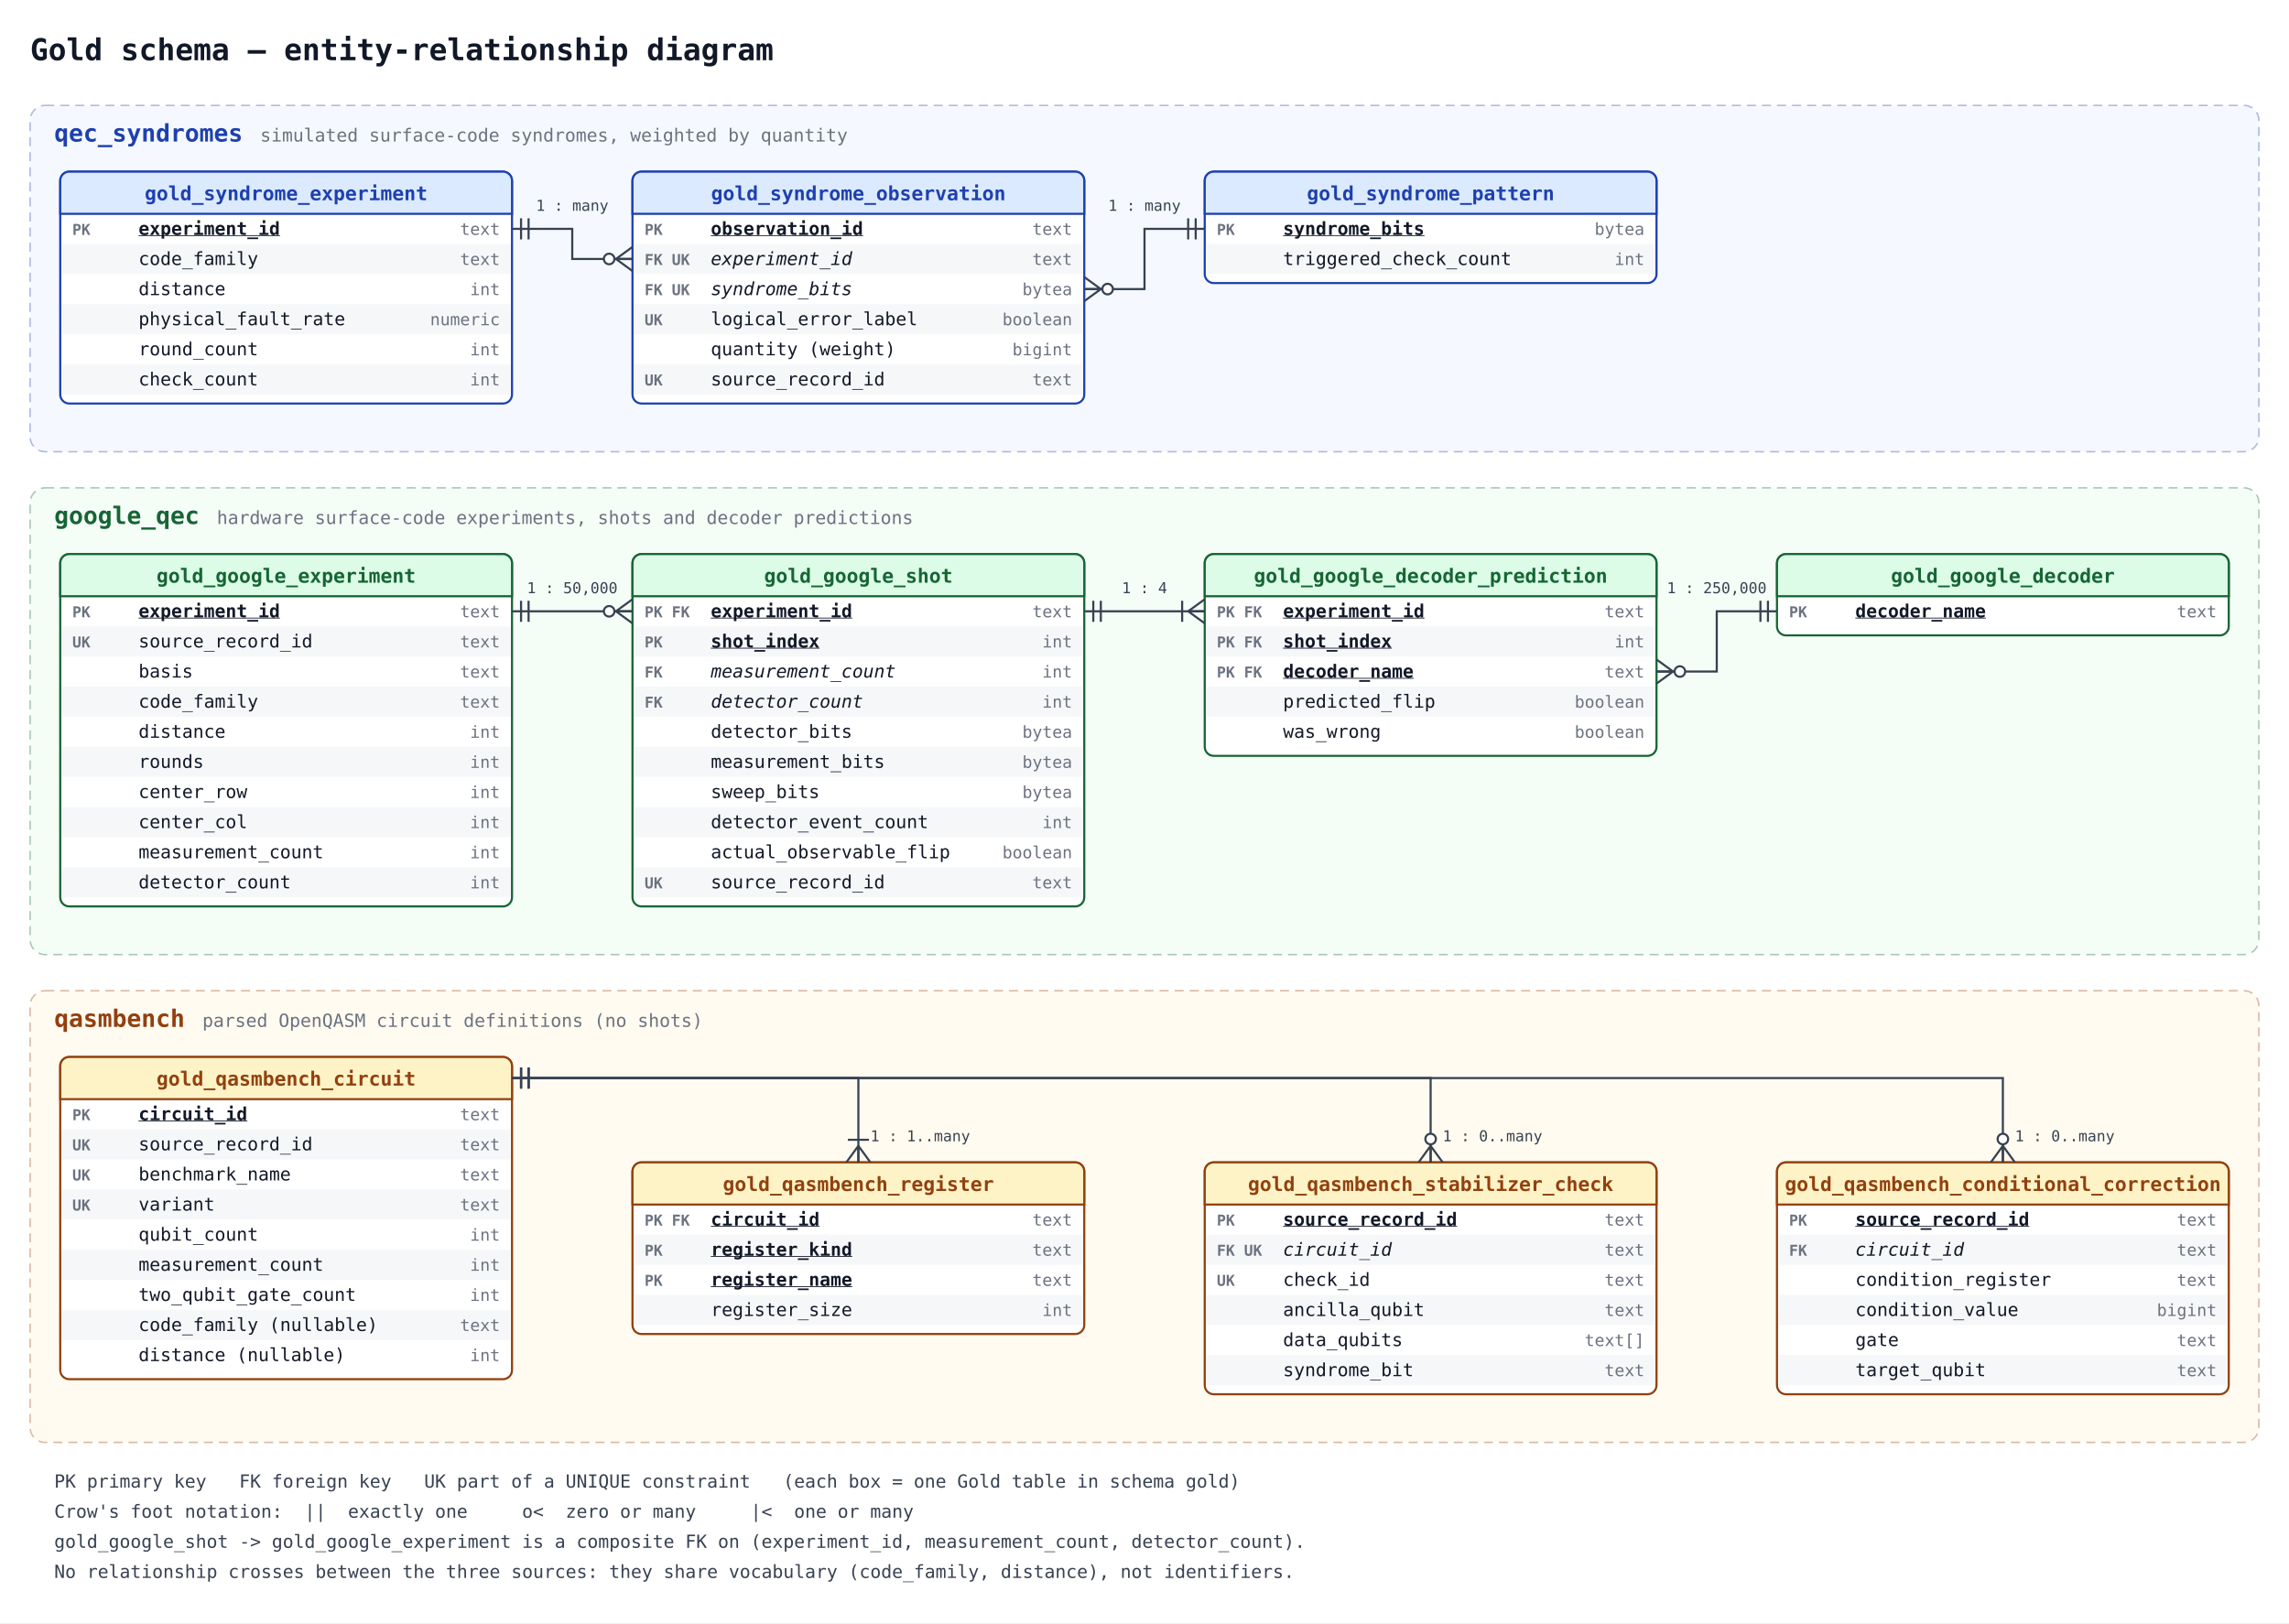
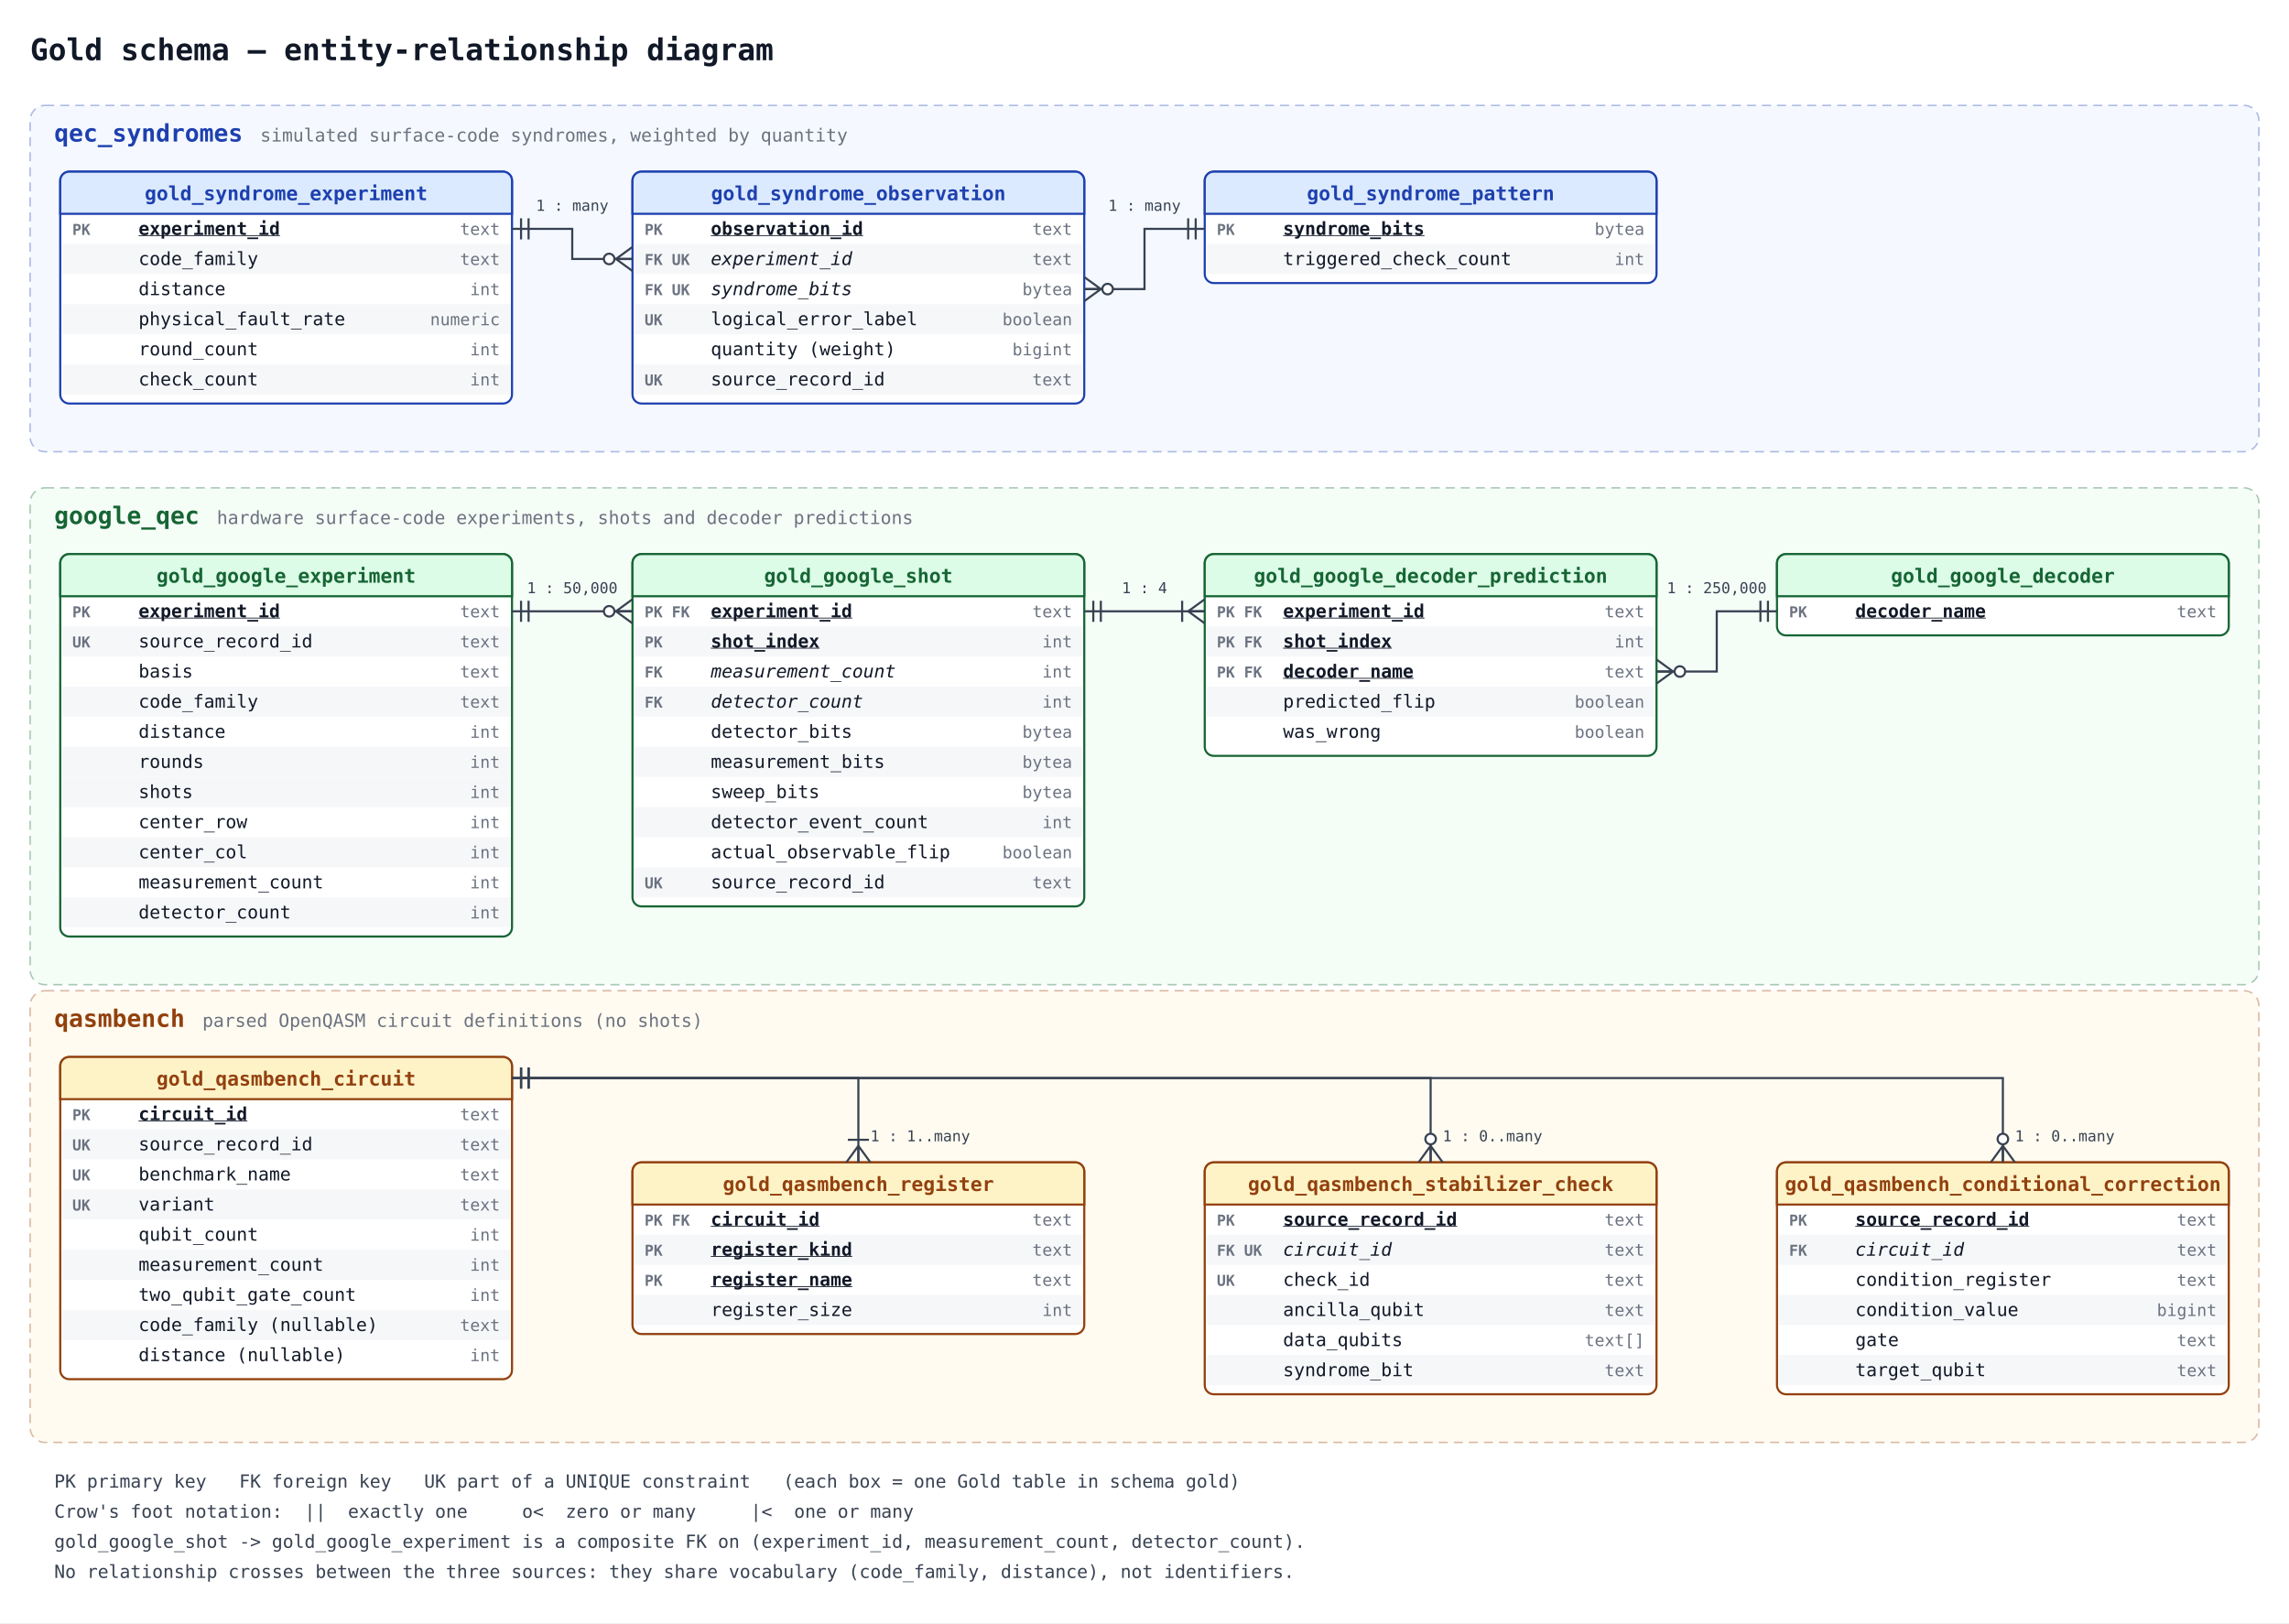
<svg xmlns="http://www.w3.org/2000/svg" width="1520" height="1078" viewBox="0 0 1520 1078" font-family="ui-monospace, SFMono-Regular, Menlo, Consolas, monospace">
  <style>
  .title { font-size: 13px; font-weight: 700; }
  .key { font-size: 10px; font-weight: 700; fill: #6b7280; }
  .pk { font-size: 12px; font-weight: 700; fill: #111827; text-decoration: underline; }
  .fk { font-size: 12px; font-style: italic; fill: #111827; }
  .col { font-size: 12px; fill: #111827; }
  .type { font-size: 11px; fill: #6b7280; }
  .edge { fill: none; stroke: #374151; stroke-width: 1.4; }
  .card { font-size: 10px; fill: #374151; }
  .band { font-size: 16px; font-weight: 700; }
  .sub { font-size: 12px; fill: #6b7280; }
  .legend { font-size: 12px; fill: #374151; }
  .h1 { font-size: 20px; font-weight: 700; fill: #111827; }
</style>
  <defs>
    <marker id="one" viewBox="0 0 20 20" refX="20" refY="10" markerWidth="20" markerHeight="20" markerUnits="userSpaceOnUse" orient="auto-start-reverse">
      <path d="M9,3 V17 M14,3 V17" stroke="#374151" stroke-width="1.4" fill="none" />
    </marker>
    <marker id="zeroMany" viewBox="0 0 20 20" refX="20" refY="10" markerWidth="20" markerHeight="20" markerUnits="userSpaceOnUse" orient="auto-start-reverse">
      <path d="M9,10 L20,2 M9,10 L20,18 M9,10 H20" stroke="#374151" stroke-width="1.4" fill="none" />
      <circle cx="4.5" cy="10" r="3.5" fill="#ffffff" stroke="#374151" stroke-width="1.4" />
    </marker>
    <marker id="oneMany" viewBox="0 0 20 20" refX="20" refY="10" markerWidth="20" markerHeight="20" markerUnits="userSpaceOnUse" orient="auto-start-reverse">
      <path d="M9,10 L20,2 M9,10 L20,18 M9,10 H20 M5,3 V17" stroke="#374151" stroke-width="1.4" fill="none" />
    </marker>
  </defs>
  <rect width="100%" height="100%" fill="#ffffff" />
  <text x="20" y="40" class="h1">Gold schema — entity-relationship diagram</text>
  <rect x="20" y="70" width="1480" height="230" rx="10" fill="#f5f9ff" stroke="#1e40af" stroke-opacity="0.35" stroke-dasharray="6 4" />
  <text x="36" y="94" class="band" fill="#1e40af">qec_syndromes</text>
  <text x="36" y="94" dx="136.8" class="sub">simulated surface-code syndromes, weighted by quantity</text>
  <rect x="40" y="114" width="300" height="154" rx="6" fill="#ffffff" stroke="#1e40af" stroke-width="1.4" />
  <path d="M40,142 V120 a6,6 0 0 1 6,-6 H334 a6,6 0 0 1 6,6 V142 Z" fill="#dbeafe" stroke="#1e40af" stroke-width="1.4" />
  <text x="190.0" y="133" text-anchor="middle" class="title" fill="#1e40af">gold_syndrome_experiment</text>
  <text x="48" y="156" class="key">PK</text>
  <text x="92" y="156" class="pk">experiment_id</text>
  <text x="332" y="156" text-anchor="end" class="type">text</text>
  <rect x="41" y="162" width="298" height="20" fill="#f6f7f9" />
  <text x="48" y="176" class="key" />
  <text x="92" y="176" class="col">code_family</text>
  <text x="332" y="176" text-anchor="end" class="type">text</text>
  <text x="48" y="196" class="key" />
  <text x="92" y="196" class="col">distance</text>
  <text x="332" y="196" text-anchor="end" class="type">int</text>
  <rect x="41" y="202" width="298" height="20" fill="#f6f7f9" />
  <text x="48" y="216" class="key" />
  <text x="92" y="216" class="col">physical_fault_rate</text>
  <text x="332" y="216" text-anchor="end" class="type">numeric</text>
  <text x="48" y="236" class="key" />
  <text x="92" y="236" class="col">round_count</text>
  <text x="332" y="236" text-anchor="end" class="type">int</text>
  <rect x="41" y="242" width="298" height="20" fill="#f6f7f9" />
  <text x="48" y="256" class="key" />
  <text x="92" y="256" class="col">check_count</text>
  <text x="332" y="256" text-anchor="end" class="type">int</text>
  <rect x="420" y="114" width="300" height="154" rx="6" fill="#ffffff" stroke="#1e40af" stroke-width="1.4" />
  <path d="M420,142 V120 a6,6 0 0 1 6,-6 H714 a6,6 0 0 1 6,6 V142 Z" fill="#dbeafe" stroke="#1e40af" stroke-width="1.4" />
  <text x="570.0" y="133" text-anchor="middle" class="title" fill="#1e40af">gold_syndrome_observation</text>
  <text x="428" y="156" class="key">PK</text>
  <text x="472" y="156" class="pk">observation_id</text>
  <text x="712" y="156" text-anchor="end" class="type">text</text>
  <rect x="421" y="162" width="298" height="20" fill="#f6f7f9" />
  <text x="428" y="176" class="key">FK UK</text>
  <text x="472" y="176" class="fk">experiment_id</text>
  <text x="712" y="176" text-anchor="end" class="type">text</text>
  <text x="428" y="196" class="key">FK UK</text>
  <text x="472" y="196" class="fk">syndrome_bits</text>
  <text x="712" y="196" text-anchor="end" class="type">bytea</text>
  <rect x="421" y="202" width="298" height="20" fill="#f6f7f9" />
  <text x="428" y="216" class="key">UK</text>
  <text x="472" y="216" class="col">logical_error_label</text>
  <text x="712" y="216" text-anchor="end" class="type">boolean</text>
  <text x="428" y="236" class="key" />
  <text x="472" y="236" class="col">quantity  (weight)</text>
  <text x="712" y="236" text-anchor="end" class="type">bigint</text>
  <rect x="421" y="242" width="298" height="20" fill="#f6f7f9" />
  <text x="428" y="256" class="key">UK</text>
  <text x="472" y="256" class="col">source_record_id</text>
  <text x="712" y="256" text-anchor="end" class="type">text</text>
  <rect x="800" y="114" width="300" height="74" rx="6" fill="#ffffff" stroke="#1e40af" stroke-width="1.4" />
  <path d="M800,142 V120 a6,6 0 0 1 6,-6 H1094 a6,6 0 0 1 6,6 V142 Z" fill="#dbeafe" stroke="#1e40af" stroke-width="1.4" />
  <text x="950.0" y="133" text-anchor="middle" class="title" fill="#1e40af">gold_syndrome_pattern</text>
  <text x="808" y="156" class="key">PK</text>
  <text x="852" y="156" class="pk">syndrome_bits</text>
  <text x="1092" y="156" text-anchor="end" class="type">bytea</text>
  <rect x="801" y="162" width="298" height="20" fill="#f6f7f9" />
  <text x="808" y="176" class="key" />
  <text x="852" y="176" class="col">triggered_check_count</text>
  <text x="1092" y="176" text-anchor="end" class="type">int</text>
  <path d="M340,152.0 H380.0 V172.0 H420" class="edge" marker-start="url(#one)" marker-end="url(#zeroMany)" />
  <text x="380.0" y="140.0" text-anchor="middle" class="card">1 : many</text>
  <path d="M800,152.0 H760.0 V192.0 H720" class="edge" marker-start="url(#one)" marker-end="url(#zeroMany)" />
  <text x="760.0" y="140.0" text-anchor="middle" class="card">1 : many</text>
-   <rect x="20" y="324" width="1480" height="310" rx="10" fill="#f5fdf7" stroke="#166534" stroke-opacity="0.35" stroke-dasharray="6 4" />
+   <rect x="20" y="324" width="1480" height="330" rx="10" fill="#f5fdf7" stroke="#166534" stroke-opacity="0.35" stroke-dasharray="6 4" />
  <text x="36" y="348" class="band" fill="#166534">google_qec</text>
  <text x="36" y="348" dx="108.0" class="sub">hardware surface-code experiments, shots and decoder predictions</text>
-   <rect x="40" y="368" width="300" height="234" rx="6" fill="#ffffff" stroke="#166534" stroke-width="1.4" />
+   <rect x="40" y="368" width="300" height="254" rx="6" fill="#ffffff" stroke="#166534" stroke-width="1.4" />
  <path d="M40,396 V374 a6,6 0 0 1 6,-6 H334 a6,6 0 0 1 6,6 V396 Z" fill="#dcfce7" stroke="#166534" stroke-width="1.4" />
  <text x="190.0" y="387" text-anchor="middle" class="title" fill="#166534">gold_google_experiment</text>
  <text x="48" y="410" class="key">PK</text>
  <text x="92" y="410" class="pk">experiment_id</text>
  <text x="332" y="410" text-anchor="end" class="type">text</text>
  <rect x="41" y="416" width="298" height="20" fill="#f6f7f9" />
  <text x="48" y="430" class="key">UK</text>
  <text x="92" y="430" class="col">source_record_id</text>
  <text x="332" y="430" text-anchor="end" class="type">text</text>
  <text x="48" y="450" class="key" />
  <text x="92" y="450" class="col">basis</text>
  <text x="332" y="450" text-anchor="end" class="type">text</text>
  <rect x="41" y="456" width="298" height="20" fill="#f6f7f9" />
  <text x="48" y="470" class="key" />
  <text x="92" y="470" class="col">code_family</text>
  <text x="332" y="470" text-anchor="end" class="type">text</text>
  <text x="48" y="490" class="key" />
  <text x="92" y="490" class="col">distance</text>
  <text x="332" y="490" text-anchor="end" class="type">int</text>
  <rect x="41" y="496" width="298" height="20" fill="#f6f7f9" />
  <text x="48" y="510" class="key" />
  <text x="92" y="510" class="col">rounds</text>
  <text x="332" y="510" text-anchor="end" class="type">int</text>
+   <rect x="41" y="516" width="298" height="20" fill="#f6f7f9" />
  <text x="48" y="530" class="key" />
-   <text x="92" y="530" class="col">center_row</text>
+   <text x="92" y="530" class="col">shots</text>
  <text x="332" y="530" text-anchor="end" class="type">int</text>
-   <rect x="41" y="536" width="298" height="20" fill="#f6f7f9" />
  <text x="48" y="550" class="key" />
-   <text x="92" y="550" class="col">center_col</text>
+   <text x="92" y="550" class="col">center_row</text>
  <text x="332" y="550" text-anchor="end" class="type">int</text>
+   <rect x="41" y="556" width="298" height="20" fill="#f6f7f9" />
  <text x="48" y="570" class="key" />
-   <text x="92" y="570" class="col">measurement_count</text>
+   <text x="92" y="570" class="col">center_col</text>
  <text x="332" y="570" text-anchor="end" class="type">int</text>
-   <rect x="41" y="576" width="298" height="20" fill="#f6f7f9" />
  <text x="48" y="590" class="key" />
-   <text x="92" y="590" class="col">detector_count</text>
+   <text x="92" y="590" class="col">measurement_count</text>
  <text x="332" y="590" text-anchor="end" class="type">int</text>
+   <rect x="41" y="596" width="298" height="20" fill="#f6f7f9" />
+   <text x="48" y="610" class="key" />
+   <text x="92" y="610" class="col">detector_count</text>
+   <text x="332" y="610" text-anchor="end" class="type">int</text>
  <rect x="420" y="368" width="300" height="234" rx="6" fill="#ffffff" stroke="#166534" stroke-width="1.4" />
  <path d="M420,396 V374 a6,6 0 0 1 6,-6 H714 a6,6 0 0 1 6,6 V396 Z" fill="#dcfce7" stroke="#166534" stroke-width="1.4" />
  <text x="570.0" y="387" text-anchor="middle" class="title" fill="#166534">gold_google_shot</text>
  <text x="428" y="410" class="key">PK FK</text>
  <text x="472" y="410" class="pk">experiment_id</text>
  <text x="712" y="410" text-anchor="end" class="type">text</text>
  <rect x="421" y="416" width="298" height="20" fill="#f6f7f9" />
  <text x="428" y="430" class="key">PK</text>
  <text x="472" y="430" class="pk">shot_index</text>
  <text x="712" y="430" text-anchor="end" class="type">int</text>
  <text x="428" y="450" class="key">FK</text>
  <text x="472" y="450" class="fk">measurement_count</text>
  <text x="712" y="450" text-anchor="end" class="type">int</text>
  <rect x="421" y="456" width="298" height="20" fill="#f6f7f9" />
  <text x="428" y="470" class="key">FK</text>
  <text x="472" y="470" class="fk">detector_count</text>
  <text x="712" y="470" text-anchor="end" class="type">int</text>
  <text x="428" y="490" class="key" />
  <text x="472" y="490" class="col">detector_bits</text>
  <text x="712" y="490" text-anchor="end" class="type">bytea</text>
  <rect x="421" y="496" width="298" height="20" fill="#f6f7f9" />
  <text x="428" y="510" class="key" />
  <text x="472" y="510" class="col">measurement_bits</text>
  <text x="712" y="510" text-anchor="end" class="type">bytea</text>
  <text x="428" y="530" class="key" />
  <text x="472" y="530" class="col">sweep_bits</text>
  <text x="712" y="530" text-anchor="end" class="type">bytea</text>
  <rect x="421" y="536" width="298" height="20" fill="#f6f7f9" />
  <text x="428" y="550" class="key" />
  <text x="472" y="550" class="col">detector_event_count</text>
  <text x="712" y="550" text-anchor="end" class="type">int</text>
  <text x="428" y="570" class="key" />
  <text x="472" y="570" class="col">actual_observable_flip</text>
  <text x="712" y="570" text-anchor="end" class="type">boolean</text>
  <rect x="421" y="576" width="298" height="20" fill="#f6f7f9" />
  <text x="428" y="590" class="key">UK</text>
  <text x="472" y="590" class="col">source_record_id</text>
  <text x="712" y="590" text-anchor="end" class="type">text</text>
  <rect x="800" y="368" width="300" height="134" rx="6" fill="#ffffff" stroke="#166534" stroke-width="1.4" />
  <path d="M800,396 V374 a6,6 0 0 1 6,-6 H1094 a6,6 0 0 1 6,6 V396 Z" fill="#dcfce7" stroke="#166534" stroke-width="1.4" />
  <text x="950.0" y="387" text-anchor="middle" class="title" fill="#166534">gold_google_decoder_prediction</text>
  <text x="808" y="410" class="key">PK FK</text>
  <text x="852" y="410" class="pk">experiment_id</text>
  <text x="1092" y="410" text-anchor="end" class="type">text</text>
  <rect x="801" y="416" width="298" height="20" fill="#f6f7f9" />
  <text x="808" y="430" class="key">PK FK</text>
  <text x="852" y="430" class="pk">shot_index</text>
  <text x="1092" y="430" text-anchor="end" class="type">int</text>
  <text x="808" y="450" class="key">PK FK</text>
  <text x="852" y="450" class="pk">decoder_name</text>
  <text x="1092" y="450" text-anchor="end" class="type">text</text>
  <rect x="801" y="456" width="298" height="20" fill="#f6f7f9" />
  <text x="808" y="470" class="key" />
  <text x="852" y="470" class="col">predicted_flip</text>
  <text x="1092" y="470" text-anchor="end" class="type">boolean</text>
  <text x="808" y="490" class="key" />
  <text x="852" y="490" class="col">was_wrong</text>
  <text x="1092" y="490" text-anchor="end" class="type">boolean</text>
  <rect x="1180" y="368" width="300" height="54" rx="6" fill="#ffffff" stroke="#166534" stroke-width="1.4" />
  <path d="M1180,396 V374 a6,6 0 0 1 6,-6 H1474 a6,6 0 0 1 6,6 V396 Z" fill="#dcfce7" stroke="#166534" stroke-width="1.4" />
  <text x="1330.0" y="387" text-anchor="middle" class="title" fill="#166534">gold_google_decoder</text>
  <text x="1188" y="410" class="key">PK</text>
  <text x="1232" y="410" class="pk">decoder_name</text>
  <text x="1472" y="410" text-anchor="end" class="type">text</text>
  <path d="M340,406.0 H420" class="edge" marker-start="url(#one)" marker-end="url(#zeroMany)" />
  <text x="380.0" y="394.0" text-anchor="middle" class="card">1 : 50,000</text>
  <path d="M720,406.0 H800" class="edge" marker-start="url(#one)" marker-end="url(#oneMany)" />
  <text x="760.0" y="394.0" text-anchor="middle" class="card">1 : 4</text>
  <path d="M1180,406.0 H1140.0 V446.0 H1100" class="edge" marker-start="url(#one)" marker-end="url(#zeroMany)" />
  <text x="1140.0" y="394.0" text-anchor="middle" class="card">1 : 250,000</text>
  <rect x="20" y="658" width="1480" height="300" rx="10" fill="#fffbf0" stroke="#92400e" stroke-opacity="0.35" stroke-dasharray="6 4" />
  <text x="36" y="682" class="band" fill="#92400e">qasmbench</text>
  <text x="36" y="682" dx="98.4" class="sub">parsed OpenQASM circuit definitions (no shots)</text>
  <rect x="40" y="702" width="300" height="214" rx="6" fill="#ffffff" stroke="#92400e" stroke-width="1.4" />
  <path d="M40,730 V708 a6,6 0 0 1 6,-6 H334 a6,6 0 0 1 6,6 V730 Z" fill="#fef3c7" stroke="#92400e" stroke-width="1.4" />
  <text x="190.0" y="721" text-anchor="middle" class="title" fill="#92400e">gold_qasmbench_circuit</text>
  <text x="48" y="744" class="key">PK</text>
  <text x="92" y="744" class="pk">circuit_id</text>
  <text x="332" y="744" text-anchor="end" class="type">text</text>
  <rect x="41" y="750" width="298" height="20" fill="#f6f7f9" />
  <text x="48" y="764" class="key">UK</text>
  <text x="92" y="764" class="col">source_record_id</text>
  <text x="332" y="764" text-anchor="end" class="type">text</text>
  <text x="48" y="784" class="key">UK</text>
  <text x="92" y="784" class="col">benchmark_name</text>
  <text x="332" y="784" text-anchor="end" class="type">text</text>
  <rect x="41" y="790" width="298" height="20" fill="#f6f7f9" />
  <text x="48" y="804" class="key">UK</text>
  <text x="92" y="804" class="col">variant</text>
  <text x="332" y="804" text-anchor="end" class="type">text</text>
  <text x="48" y="824" class="key" />
  <text x="92" y="824" class="col">qubit_count</text>
  <text x="332" y="824" text-anchor="end" class="type">int</text>
  <rect x="41" y="830" width="298" height="20" fill="#f6f7f9" />
  <text x="48" y="844" class="key" />
  <text x="92" y="844" class="col">measurement_count</text>
  <text x="332" y="844" text-anchor="end" class="type">int</text>
  <text x="48" y="864" class="key" />
  <text x="92" y="864" class="col">two_qubit_gate_count</text>
  <text x="332" y="864" text-anchor="end" class="type">int</text>
  <rect x="41" y="870" width="298" height="20" fill="#f6f7f9" />
  <text x="48" y="884" class="key" />
  <text x="92" y="884" class="col">code_family  (nullable)</text>
  <text x="332" y="884" text-anchor="end" class="type">text</text>
  <text x="48" y="904" class="key" />
  <text x="92" y="904" class="col">distance  (nullable)</text>
  <text x="332" y="904" text-anchor="end" class="type">int</text>
  <rect x="420" y="772" width="300" height="114" rx="6" fill="#ffffff" stroke="#92400e" stroke-width="1.4" />
  <path d="M420,800 V778 a6,6 0 0 1 6,-6 H714 a6,6 0 0 1 6,6 V800 Z" fill="#fef3c7" stroke="#92400e" stroke-width="1.4" />
  <text x="570.0" y="791" text-anchor="middle" class="title" fill="#92400e">gold_qasmbench_register</text>
  <text x="428" y="814" class="key">PK FK</text>
  <text x="472" y="814" class="pk">circuit_id</text>
  <text x="712" y="814" text-anchor="end" class="type">text</text>
  <rect x="421" y="820" width="298" height="20" fill="#f6f7f9" />
  <text x="428" y="834" class="key">PK</text>
  <text x="472" y="834" class="pk">register_kind</text>
  <text x="712" y="834" text-anchor="end" class="type">text</text>
  <text x="428" y="854" class="key">PK</text>
  <text x="472" y="854" class="pk">register_name</text>
  <text x="712" y="854" text-anchor="end" class="type">text</text>
  <rect x="421" y="860" width="298" height="20" fill="#f6f7f9" />
  <text x="428" y="874" class="key" />
  <text x="472" y="874" class="col">register_size</text>
  <text x="712" y="874" text-anchor="end" class="type">int</text>
  <rect x="800" y="772" width="300" height="154" rx="6" fill="#ffffff" stroke="#92400e" stroke-width="1.4" />
  <path d="M800,800 V778 a6,6 0 0 1 6,-6 H1094 a6,6 0 0 1 6,6 V800 Z" fill="#fef3c7" stroke="#92400e" stroke-width="1.4" />
  <text x="950.0" y="791" text-anchor="middle" class="title" fill="#92400e">gold_qasmbench_stabilizer_check</text>
  <text x="808" y="814" class="key">PK</text>
  <text x="852" y="814" class="pk">source_record_id</text>
  <text x="1092" y="814" text-anchor="end" class="type">text</text>
  <rect x="801" y="820" width="298" height="20" fill="#f6f7f9" />
  <text x="808" y="834" class="key">FK UK</text>
  <text x="852" y="834" class="fk">circuit_id</text>
  <text x="1092" y="834" text-anchor="end" class="type">text</text>
  <text x="808" y="854" class="key">UK</text>
  <text x="852" y="854" class="col">check_id</text>
  <text x="1092" y="854" text-anchor="end" class="type">text</text>
  <rect x="801" y="860" width="298" height="20" fill="#f6f7f9" />
  <text x="808" y="874" class="key" />
  <text x="852" y="874" class="col">ancilla_qubit</text>
  <text x="1092" y="874" text-anchor="end" class="type">text</text>
  <text x="808" y="894" class="key" />
  <text x="852" y="894" class="col">data_qubits</text>
  <text x="1092" y="894" text-anchor="end" class="type">text[]</text>
  <rect x="801" y="900" width="298" height="20" fill="#f6f7f9" />
  <text x="808" y="914" class="key" />
  <text x="852" y="914" class="col">syndrome_bit</text>
  <text x="1092" y="914" text-anchor="end" class="type">text</text>
  <rect x="1180" y="772" width="300" height="154" rx="6" fill="#ffffff" stroke="#92400e" stroke-width="1.4" />
  <path d="M1180,800 V778 a6,6 0 0 1 6,-6 H1474 a6,6 0 0 1 6,6 V800 Z" fill="#fef3c7" stroke="#92400e" stroke-width="1.4" />
  <text x="1330.0" y="791" text-anchor="middle" class="title" fill="#92400e">gold_qasmbench_conditional_correction</text>
  <text x="1188" y="814" class="key">PK</text>
  <text x="1232" y="814" class="pk">source_record_id</text>
  <text x="1472" y="814" text-anchor="end" class="type">text</text>
  <rect x="1181" y="820" width="298" height="20" fill="#f6f7f9" />
  <text x="1188" y="834" class="key">FK</text>
  <text x="1232" y="834" class="fk">circuit_id</text>
  <text x="1472" y="834" text-anchor="end" class="type">text</text>
  <text x="1188" y="854" class="key" />
  <text x="1232" y="854" class="col">condition_register</text>
  <text x="1472" y="854" text-anchor="end" class="type">text</text>
  <rect x="1181" y="860" width="298" height="20" fill="#f6f7f9" />
  <text x="1188" y="874" class="key" />
  <text x="1232" y="874" class="col">condition_value</text>
  <text x="1472" y="874" text-anchor="end" class="type">bigint</text>
  <text x="1188" y="894" class="key" />
  <text x="1232" y="894" class="col">gate</text>
  <text x="1472" y="894" text-anchor="end" class="type">text</text>
  <rect x="1181" y="900" width="298" height="20" fill="#f6f7f9" />
  <text x="1188" y="914" class="key" />
  <text x="1232" y="914" class="col">target_qubit</text>
  <text x="1472" y="914" text-anchor="end" class="type">text</text>
  <path d="M340,716.0 H570.0 V772" class="edge" marker-start="url(#one)" marker-end="url(#oneMany)" />
  <text x="578.0" y="758" class="card">1 : 1..many</text>
  <path d="M340,716.0 H950.0 V772" class="edge" marker-start="url(#one)" marker-end="url(#zeroMany)" />
  <text x="958.0" y="758" class="card">1 : 0..many</text>
  <path d="M340,716.0 H1330.0 V772" class="edge" marker-start="url(#one)" marker-end="url(#zeroMany)" />
  <text x="1338.0" y="758" class="card">1 : 0..many</text>
  <text x="36" y="988" class="legend" xml:space="preserve">PK primary key   FK foreign key   UK part of a UNIQUE constraint   (each box = one Gold table in schema gold)</text>
  <text x="36" y="1008" class="legend" xml:space="preserve">Crow's foot notation:  ||  exactly one     o&lt;  zero or many     |&lt;  one or many</text>
  <text x="36" y="1028" class="legend" xml:space="preserve">gold_google_shot -&gt; gold_google_experiment is a composite FK on (experiment_id, measurement_count, detector_count).</text>
  <text x="36" y="1048" class="legend" xml:space="preserve">No relationship crosses between the three sources: they share vocabulary (code_family, distance), not identifiers.</text>
</svg>
